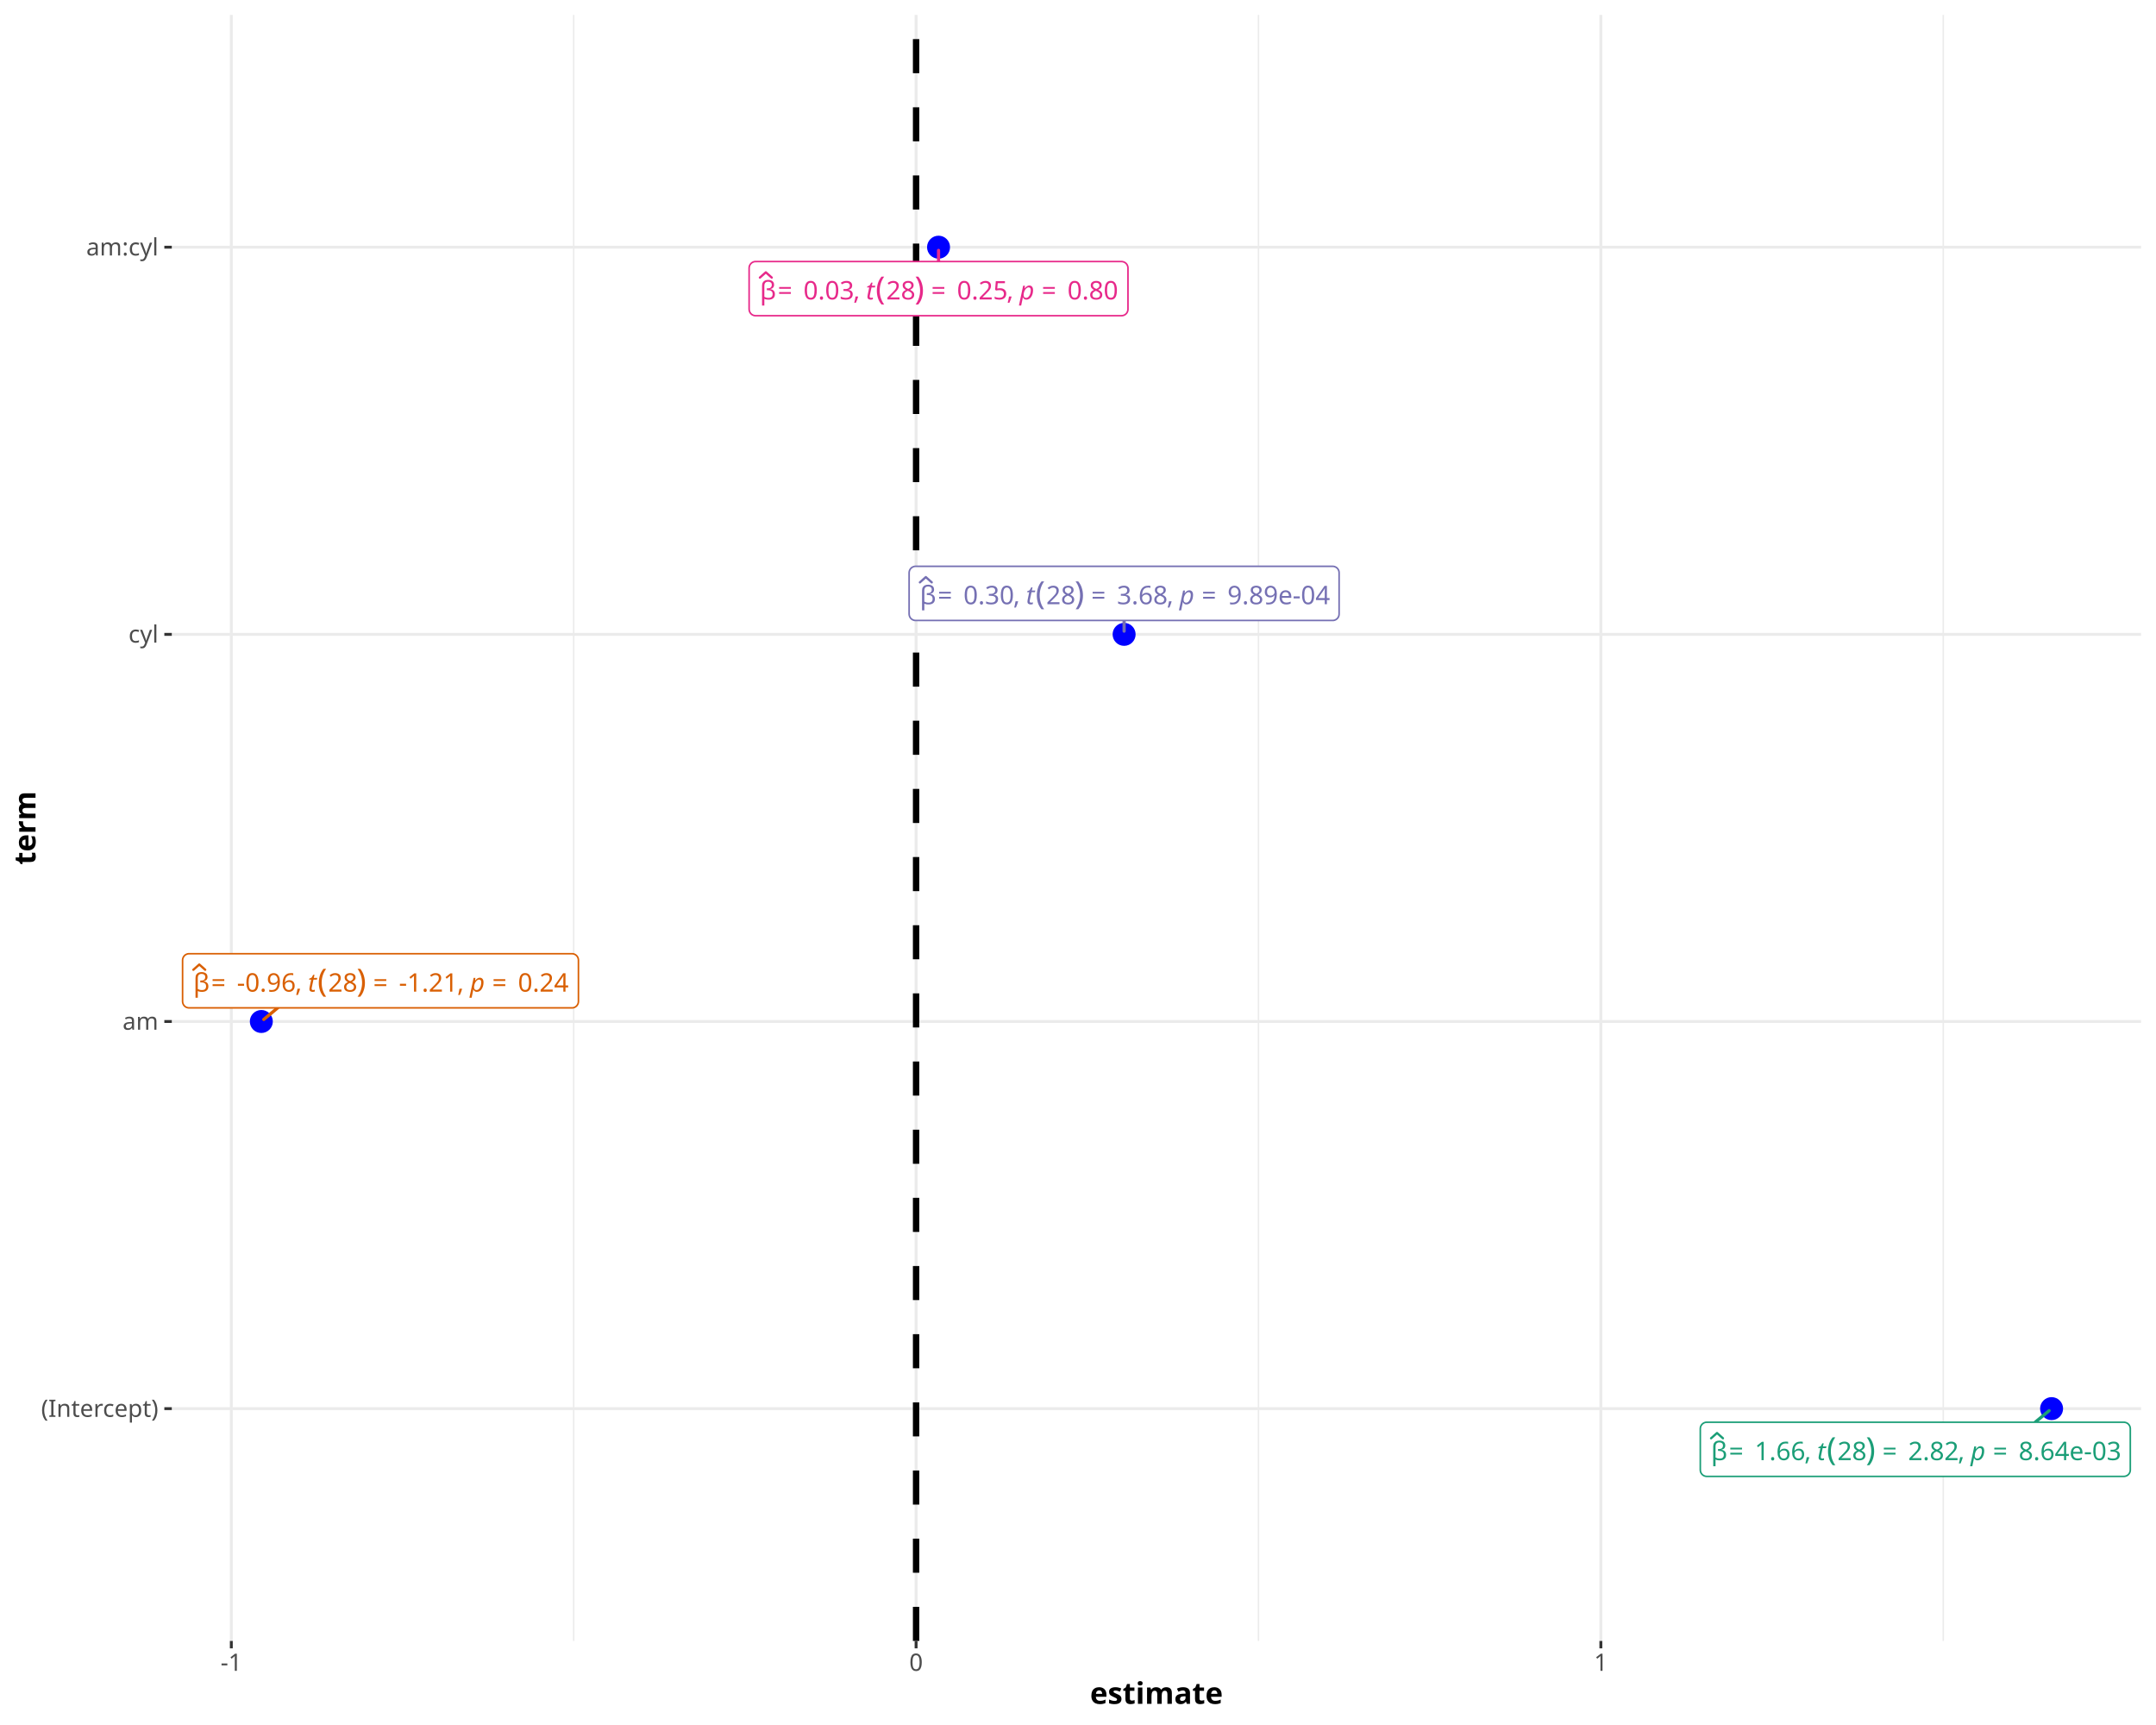
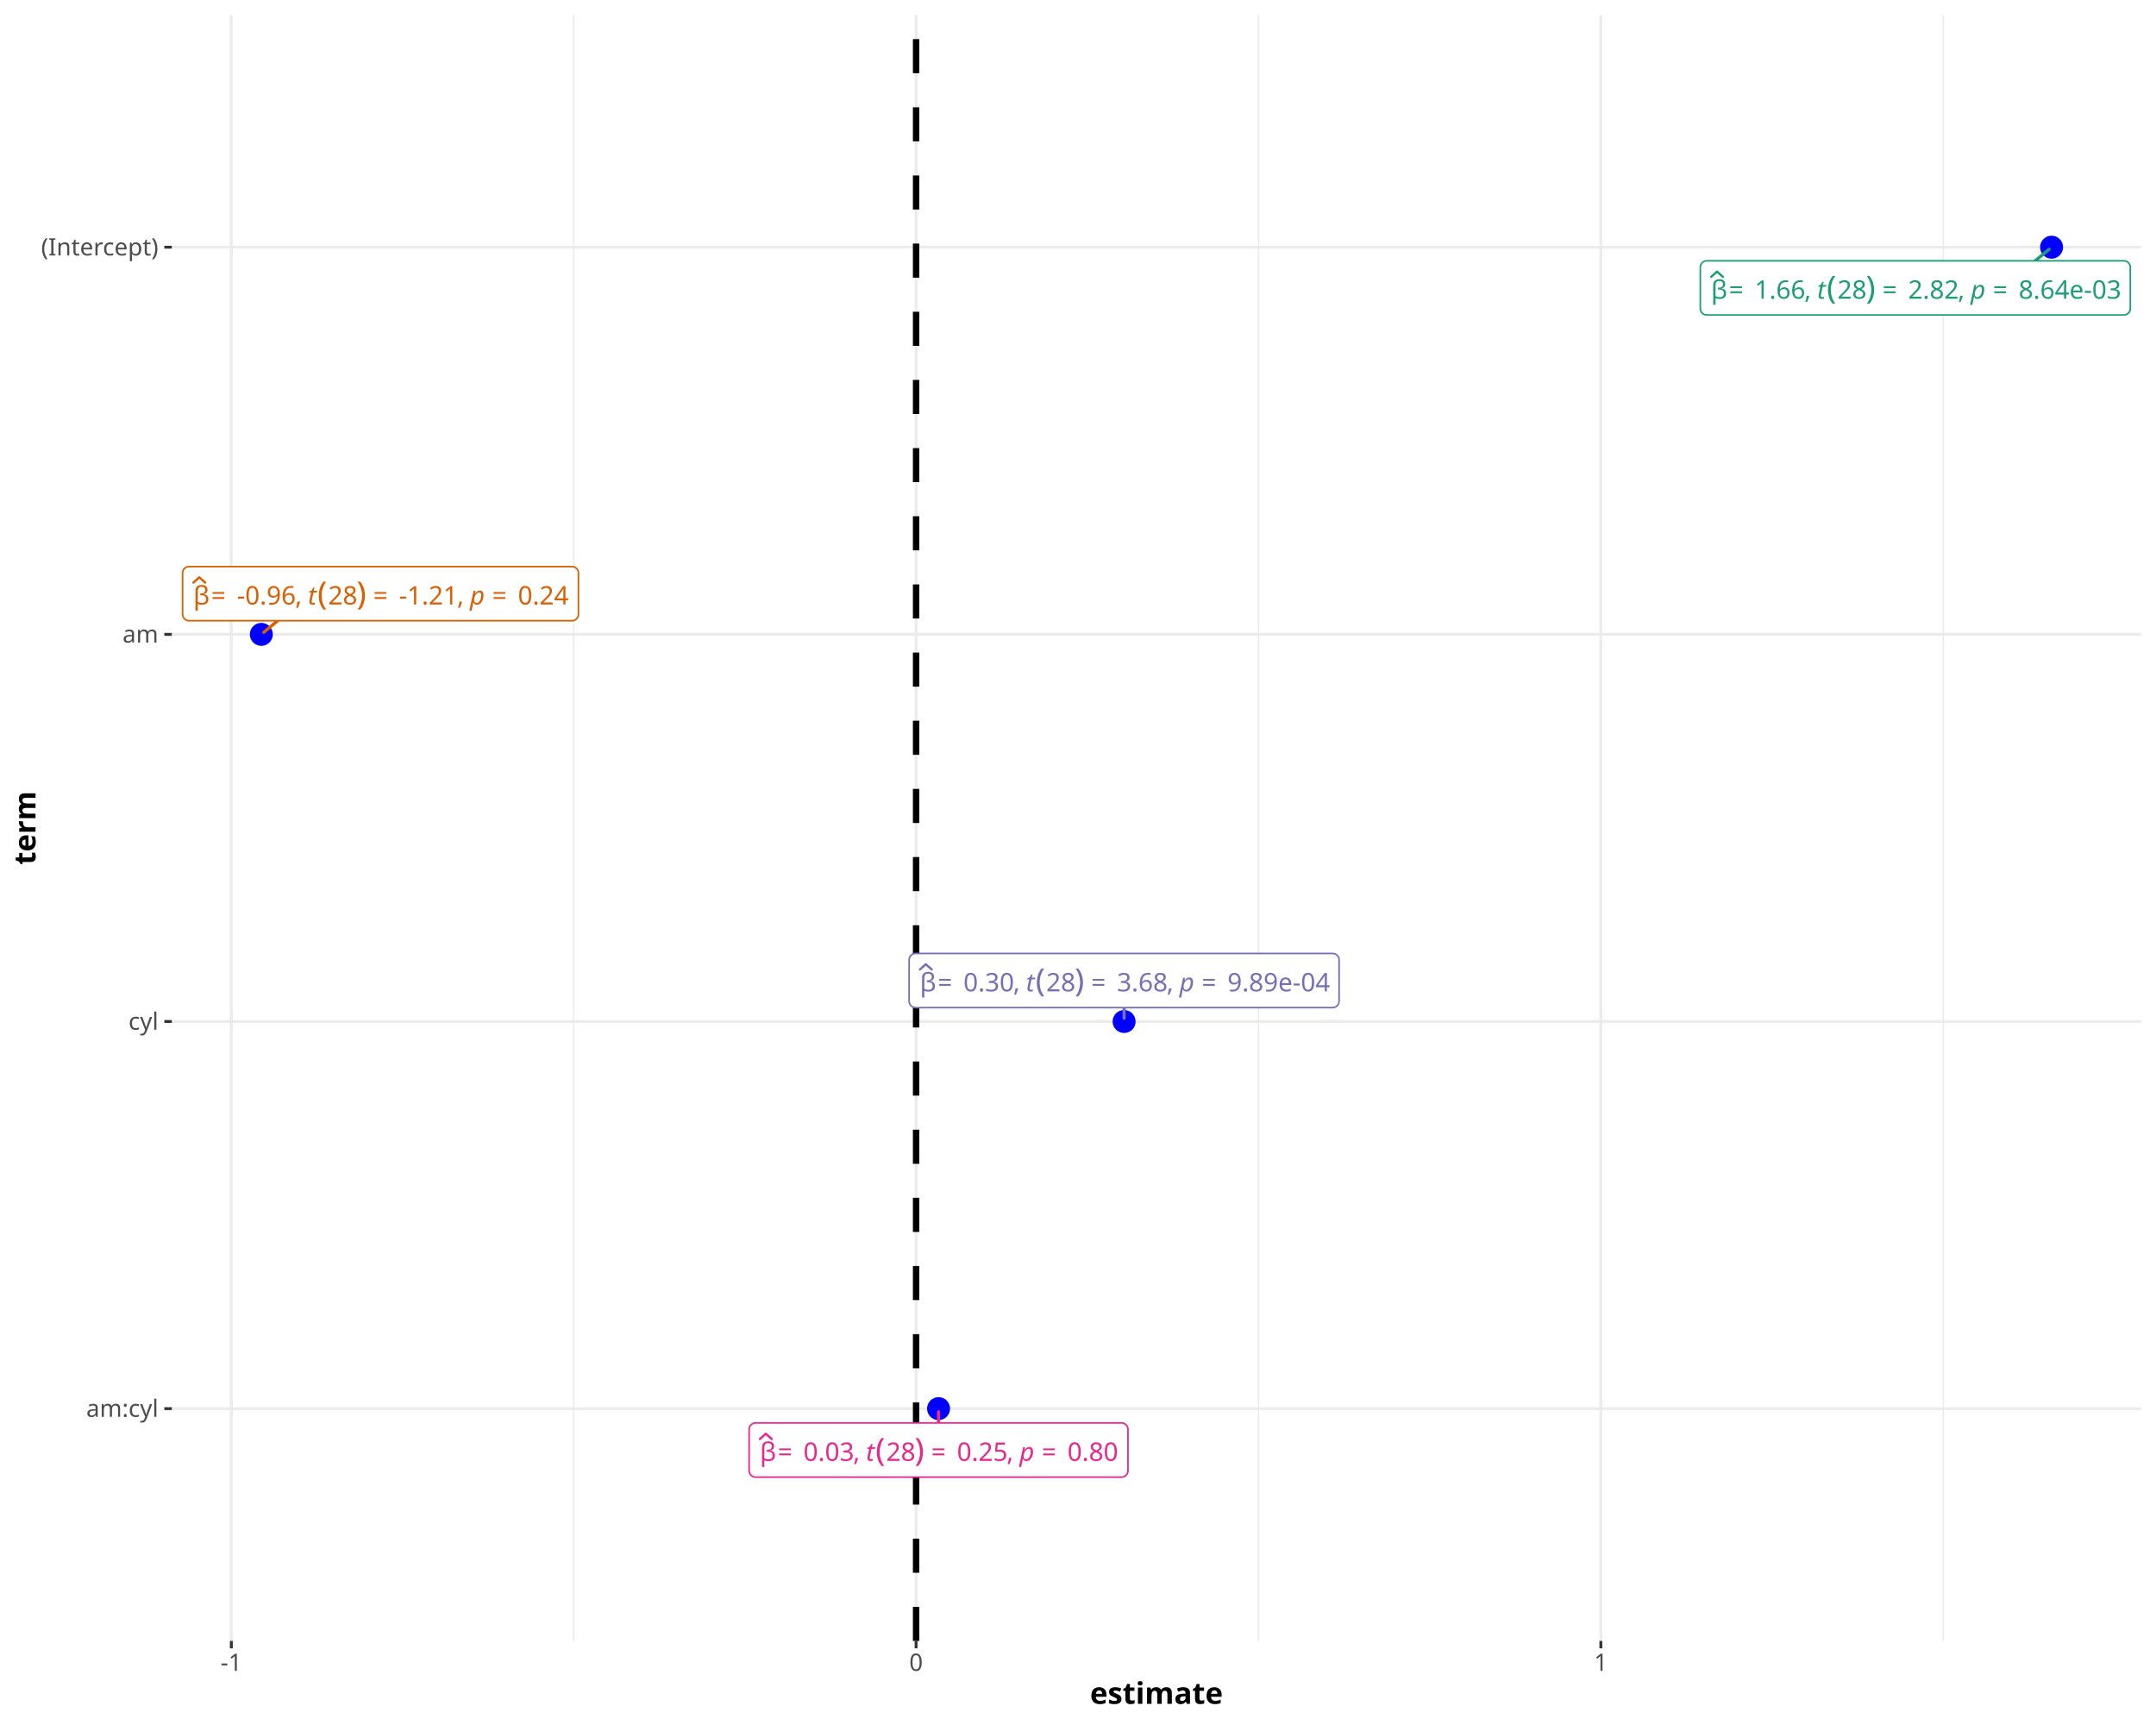
<svg xmlns="http://www.w3.org/2000/svg" class="svglite" data-engine-version="2.0" width="720.00pt" height="576.00pt" viewBox="0 0 720.00 576.00">
  <defs>
    <style type="text/css">
    .svglite line, .svglite polyline, .svglite polygon, .svglite path, .svglite rect, .svglite circle {
      fill: none;
      stroke: #000000;
      stroke-linecap: round;
      stroke-linejoin: round;
      stroke-miterlimit: 10.00;
    }
  </style>
  </defs>
  <rect width="100%" height="100%" style="stroke: none; fill: #FFFFFF;" />
  <defs>
    <clipPath id="cpMC4wMHw3MjAuMDB8MC4wMHw1NzYuMDA=">
      <rect x="0.00" y="0.00" width="720.00" height="576.00" />
    </clipPath>
  </defs>
  <g clip-path="url(#cpMC4wMHw3MjAuMDB8MC4wMHw1NzYuMDA=)">
    <rect x="0" y="0.00" width="720.00" height="576.00" style="stroke-width: 0.97; stroke: #FFFFFF; fill: #FFFFFF;" />
  </g>
  <defs>
    <clipPath id="cpNTcuMzd8NzE1LjAyfDQuOTh8NTQ3Ljky">
      <rect x="57.37" y="4.98" width="657.64" height="542.94" />
    </clipPath>
  </defs>
  <g clip-path="url(#cpNTcuMzd8NzE1LjAyfDQuOTh8NTQ3Ljky)">
    <rect x="57.37" y="4.98" width="657.64" height="542.94" style="stroke-width: 0.97; stroke: none; fill: #FFFFFF;" />
    <polyline points="191.59,547.92 191.59,4.98 " style="stroke-width: 0.48; stroke: #EBEBEB; stroke-linecap: butt;" />
    <polyline points="420.27,547.92 420.27,4.98 " style="stroke-width: 0.48; stroke: #EBEBEB; stroke-linecap: butt;" />
    <polyline points="648.95,547.92 648.95,4.98 " style="stroke-width: 0.48; stroke: #EBEBEB; stroke-linecap: butt;" />
    <polyline points="57.37,470.36 715.02,470.36 " style="stroke-width: 0.97; stroke: #EBEBEB; stroke-linecap: butt;" />
    <polyline points="57.37,341.09 715.02,341.09 " style="stroke-width: 0.97; stroke: #EBEBEB; stroke-linecap: butt;" />
    <polyline points="57.37,211.82 715.02,211.82 " style="stroke-width: 0.97; stroke: #EBEBEB; stroke-linecap: butt;" />
    <polyline points="57.37,82.54 715.02,82.54 " style="stroke-width: 0.97; stroke: #EBEBEB; stroke-linecap: butt;" />
    <polyline points="77.25,547.92 77.25,4.98 " style="stroke-width: 0.97; stroke: #EBEBEB; stroke-linecap: butt;" />
    <polyline points="305.93,547.92 305.93,4.98 " style="stroke-width: 0.97; stroke: #EBEBEB; stroke-linecap: butt;" />
    <polyline points="534.61,547.92 534.61,4.98 " style="stroke-width: 0.97; stroke: #EBEBEB; stroke-linecap: butt;" />
-     <circle cx="685.13" cy="470.36" r="3.52" style="stroke-width: 0.64; stroke: #0000FF; fill: #0000FF;" />
-     <circle cx="87.27" cy="341.09" r="3.52" style="stroke-width: 0.64; stroke: #0000FF; fill: #0000FF;" />
-     <circle cx="375.40" cy="211.82" r="3.52" style="stroke-width: 0.64; stroke: #0000FF; fill: #0000FF;" />
-     <circle cx="313.43" cy="82.54" r="3.52" style="stroke-width: 0.64; stroke: #0000FF; fill: #0000FF;" />
+     <circle cx="685.13" cy="82.54" r="3.52" style="stroke-width: 0.64; stroke: #0000FF; fill: #0000FF;" />
+     <circle cx="87.27" cy="211.82" r="3.52" style="stroke-width: 0.64; stroke: #0000FF; fill: #0000FF;" />
+     <circle cx="375.40" cy="341.09" r="3.52" style="stroke-width: 0.64; stroke: #0000FF; fill: #0000FF;" />
+     <circle cx="313.43" cy="470.36" r="3.52" style="stroke-width: 0.64; stroke: #0000FF; fill: #0000FF;" />
    <line x1="305.93" y1="547.92" x2="305.93" y2="4.98" style="stroke-width: 2.13; stroke-dasharray: 11.38,11.38; stroke-linecap: butt;" />
-     <line x1="679.66" y1="474.90" x2="684.31" y2="471.04" style="stroke-width: 1.07; stroke: #1B9E77;" />
-     <line x1="92.72" y1="336.54" x2="88.09" y2="340.40" style="stroke-width: 1.07; stroke: #D95F02;" />
-     <line x1="375.40" y1="207.18" x2="375.40" y2="210.75" style="stroke-width: 1.07; stroke: #7570B3;" />
-     <line x1="313.43" y1="87.33" x2="313.43" y2="83.61" style="stroke-width: 1.07; stroke: #E7298A;" />
-     <polygon points="569.98,492.99 709.26,492.99 709.17,492.99 709.52,492.97 709.86,492.90 710.18,492.78 710.49,492.61 710.75,492.39 710.99,492.13 711.17,491.83 711.31,491.51 711.39,491.17 711.42,490.83 711.42,490.83 711.42,477.06 711.42,477.06 711.39,476.71 711.31,476.38 711.17,476.06 710.99,475.76 710.75,475.50 710.49,475.28 710.18,475.11 709.86,474.99 709.52,474.92 709.26,474.90 569.98,474.90 570.24,474.92 569.89,474.90 569.55,474.94 569.22,475.04 568.90,475.19 568.62,475.39 568.36,475.63 568.16,475.91 567.99,476.21 567.88,476.54 567.83,476.89 567.82,477.06 567.82,490.83 567.83,490.65 567.83,491.00 567.88,491.35 567.99,491.68 568.16,491.98 568.36,492.26 568.62,492.50 568.90,492.70 569.22,492.85 569.55,492.94 569.89,492.99 " style="stroke-width: 0.53; stroke: #1B9E77; fill: #FFFFFF;" />
-     <text x="571.42" y="487.56" style="font-size: 8.54px; fill: #1B9E77; font-family: sans;" textLength="3.96px" lengthAdjust="spacingAndGlyphs">β</text>
-     <polyline points="571.42,480.26 573.40,478.50 575.38,480.26 " style="stroke-width: 0.75; stroke: #1B9E77;" />
-     <text x="577.36" y="487.56" style="font-size: 8.54px; fill: #1B9E77; font-family: sans;" textLength="6.63px" lengthAdjust="spacingAndGlyphs">=</text>
-     <text x="585.96" y="487.56" style="font-size: 8.54px; fill: #1B9E77; font-family: sans;" textLength="16.61px" lengthAdjust="spacingAndGlyphs">1.66</text>
-     <text x="602.57" y="487.56" style="font-size: 8.54px; fill: #1B9E77; font-family: sans;" textLength="2.14px" lengthAdjust="spacingAndGlyphs">,</text>
-     <text x="604.71" y="487.56" style="font-size: 8.54px; fill: #1B9E77; font-family: sans;" textLength="2.14px" lengthAdjust="spacingAndGlyphs"> </text>
-     <text x="606.84" y="487.56" style="font-size: 8.54px; font-style: italic; fill: #1B9E77; font-family: sans;" textLength="2.37px" lengthAdjust="spacingAndGlyphs">t</text>
-     <text x="610.04" y="487.56" style="font-size: 10.67px; fill: #1B9E77; font-family: sans;" textLength="3.55px" lengthAdjust="spacingAndGlyphs">(</text>
-     <text x="613.60" y="487.56" style="font-size: 8.54px; fill: #1B9E77; font-family: sans;" textLength="9.50px" lengthAdjust="spacingAndGlyphs">28</text>
-     <text x="623.09" y="487.56" style="font-size: 10.67px; fill: #1B9E77; font-family: sans;" textLength="3.55px" lengthAdjust="spacingAndGlyphs">)</text>
-     <text x="628.62" y="487.56" style="font-size: 8.54px; fill: #1B9E77; font-family: sans;" textLength="6.63px" lengthAdjust="spacingAndGlyphs">=</text>
-     <text x="637.22" y="487.56" style="font-size: 8.54px; fill: #1B9E77; font-family: sans;" textLength="16.61px" lengthAdjust="spacingAndGlyphs">2.82</text>
-     <text x="653.83" y="487.56" style="font-size: 8.54px; fill: #1B9E77; font-family: sans;" textLength="2.14px" lengthAdjust="spacingAndGlyphs">,</text>
-     <text x="655.97" y="487.56" style="font-size: 8.54px; fill: #1B9E77; font-family: sans;" textLength="2.14px" lengthAdjust="spacingAndGlyphs"> </text>
-     <text x="658.10" y="487.56" style="font-size: 8.54px; font-style: italic; fill: #1B9E77; font-family: sans;" textLength="4.75px" lengthAdjust="spacingAndGlyphs">p</text>
-     <text x="665.52" y="487.56" style="font-size: 8.54px; fill: #1B9E77; font-family: sans;" textLength="6.63px" lengthAdjust="spacingAndGlyphs">=</text>
-     <text x="674.12" y="487.56" style="font-size: 8.54px; fill: #1B9E77; font-family: sans;" textLength="33.70px" lengthAdjust="spacingAndGlyphs">8.64e-03</text>
-     <polygon points="63.13,336.54 191.01,336.54 190.92,336.54 191.27,336.53 191.61,336.46 191.94,336.34 192.24,336.16 192.51,335.94 192.74,335.68 192.92,335.39 193.06,335.07 193.14,334.73 193.17,334.38 193.17,334.38 193.17,320.62 193.17,320.62 193.14,320.27 193.06,319.93 192.92,319.61 192.74,319.32 192.51,319.06 192.24,318.84 191.94,318.67 191.61,318.54 191.27,318.47 191.01,318.46 63.13,318.46 63.39,318.47 63.05,318.46 62.70,318.50 62.37,318.60 62.05,318.75 61.77,318.94 61.52,319.19 61.31,319.46 61.15,319.77 61.04,320.10 60.98,320.44 60.97,320.62 60.97,334.38 60.98,334.21 60.98,334.56 61.04,334.90 61.15,335.23 61.31,335.54 61.52,335.82 61.77,336.06 62.05,336.26 62.37,336.40 62.70,336.50 63.05,336.54 " style="stroke-width: 0.53; stroke: #D95F02; fill: #FFFFFF;" />
-     <text x="64.57" y="331.12" style="font-size: 8.54px; fill: #D95F02; font-family: sans;" textLength="3.96px" lengthAdjust="spacingAndGlyphs">β</text>
-     <polyline points="64.57,323.82 66.55,322.06 68.53,323.82 " style="stroke-width: 0.75; stroke: #D95F02;" />
-     <text x="70.51" y="331.12" style="font-size: 8.54px; fill: #D95F02; font-family: sans;" textLength="6.63px" lengthAdjust="spacingAndGlyphs">=</text>
-     <text x="79.11" y="331.12" style="font-size: 8.54px; fill: #D95F02; font-family: sans;" textLength="19.46px" lengthAdjust="spacingAndGlyphs">-0.96</text>
-     <text x="98.57" y="331.12" style="font-size: 8.54px; fill: #D95F02; font-family: sans;" textLength="2.14px" lengthAdjust="spacingAndGlyphs">,</text>
-     <text x="100.70" y="331.12" style="font-size: 8.54px; fill: #D95F02; font-family: sans;" textLength="2.14px" lengthAdjust="spacingAndGlyphs"> </text>
-     <text x="102.84" y="331.12" style="font-size: 8.54px; font-style: italic; fill: #D95F02; font-family: sans;" textLength="2.37px" lengthAdjust="spacingAndGlyphs">t</text>
-     <text x="106.04" y="331.12" style="font-size: 10.67px; fill: #D95F02; font-family: sans;" textLength="3.55px" lengthAdjust="spacingAndGlyphs">(</text>
-     <text x="109.59" y="331.12" style="font-size: 8.54px; fill: #D95F02; font-family: sans;" textLength="9.50px" lengthAdjust="spacingAndGlyphs">28</text>
-     <text x="119.09" y="331.12" style="font-size: 10.67px; fill: #D95F02; font-family: sans;" textLength="3.55px" lengthAdjust="spacingAndGlyphs">)</text>
-     <text x="124.61" y="331.12" style="font-size: 8.54px; fill: #D95F02; font-family: sans;" textLength="6.63px" lengthAdjust="spacingAndGlyphs">=</text>
-     <text x="133.21" y="331.12" style="font-size: 8.54px; fill: #D95F02; font-family: sans;" textLength="19.46px" lengthAdjust="spacingAndGlyphs">-1.21</text>
-     <text x="152.67" y="331.12" style="font-size: 8.54px; fill: #D95F02; font-family: sans;" textLength="2.14px" lengthAdjust="spacingAndGlyphs">,</text>
-     <text x="154.81" y="331.12" style="font-size: 8.54px; fill: #D95F02; font-family: sans;" textLength="2.14px" lengthAdjust="spacingAndGlyphs"> </text>
-     <text x="156.94" y="331.12" style="font-size: 8.54px; font-style: italic; fill: #D95F02; font-family: sans;" textLength="4.75px" lengthAdjust="spacingAndGlyphs">p</text>
-     <text x="164.35" y="331.12" style="font-size: 8.54px; fill: #D95F02; font-family: sans;" textLength="6.63px" lengthAdjust="spacingAndGlyphs">=</text>
-     <text x="172.96" y="331.12" style="font-size: 8.54px; fill: #D95F02; font-family: sans;" textLength="16.61px" lengthAdjust="spacingAndGlyphs">0.24</text>
-     <polygon points="305.76,207.18 445.04,207.18 444.95,207.18 445.30,207.17 445.64,207.10 445.97,206.98 446.27,206.80 446.54,206.58 446.77,206.32 446.95,206.03 447.09,205.71 447.17,205.37 447.20,205.02 447.20,205.02 447.20,191.26 447.20,191.26 447.17,190.91 447.09,190.57 446.95,190.25 446.77,189.96 446.54,189.70 446.27,189.48 445.97,189.31 445.64,189.18 445.30,189.11 445.04,189.10 305.76,189.10 306.02,189.11 305.68,189.10 305.33,189.14 305.00,189.24 304.68,189.39 304.40,189.58 304.15,189.83 303.94,190.10 303.78,190.41 303.67,190.74 303.61,191.08 303.60,191.26 303.60,205.02 303.61,204.85 303.61,205.20 303.67,205.54 303.78,205.87 303.94,206.18 304.15,206.46 304.40,206.70 304.68,206.90 305.00,207.04 305.33,207.14 305.68,207.18 " style="stroke-width: 0.53; stroke: #7570B3; fill: #FFFFFF;" />
-     <text x="307.20" y="201.76" style="font-size: 8.54px; fill: #7570B3; font-family: sans;" textLength="3.96px" lengthAdjust="spacingAndGlyphs">β</text>
-     <polyline points="307.20,194.46 309.18,192.70 311.16,194.46 " style="stroke-width: 0.75; stroke: #7570B3;" />
-     <text x="313.14" y="201.76" style="font-size: 8.54px; fill: #7570B3; font-family: sans;" textLength="6.63px" lengthAdjust="spacingAndGlyphs">=</text>
-     <text x="321.74" y="201.76" style="font-size: 8.54px; fill: #7570B3; font-family: sans;" textLength="16.61px" lengthAdjust="spacingAndGlyphs">0.30</text>
-     <text x="338.36" y="201.76" style="font-size: 8.54px; fill: #7570B3; font-family: sans;" textLength="2.14px" lengthAdjust="spacingAndGlyphs">,</text>
-     <text x="340.49" y="201.76" style="font-size: 8.54px; fill: #7570B3; font-family: sans;" textLength="2.14px" lengthAdjust="spacingAndGlyphs"> </text>
-     <text x="342.63" y="201.76" style="font-size: 8.54px; font-style: italic; fill: #7570B3; font-family: sans;" textLength="2.37px" lengthAdjust="spacingAndGlyphs">t</text>
-     <text x="345.83" y="201.76" style="font-size: 10.67px; fill: #7570B3; font-family: sans;" textLength="3.55px" lengthAdjust="spacingAndGlyphs">(</text>
-     <text x="349.38" y="201.76" style="font-size: 8.54px; fill: #7570B3; font-family: sans;" textLength="9.50px" lengthAdjust="spacingAndGlyphs">28</text>
-     <text x="358.88" y="201.76" style="font-size: 10.67px; fill: #7570B3; font-family: sans;" textLength="3.55px" lengthAdjust="spacingAndGlyphs">)</text>
-     <text x="364.40" y="201.76" style="font-size: 8.54px; fill: #7570B3; font-family: sans;" textLength="6.63px" lengthAdjust="spacingAndGlyphs">=</text>
-     <text x="373.00" y="201.76" style="font-size: 8.54px; fill: #7570B3; font-family: sans;" textLength="16.61px" lengthAdjust="spacingAndGlyphs">3.68</text>
-     <text x="389.62" y="201.76" style="font-size: 8.54px; fill: #7570B3; font-family: sans;" textLength="2.14px" lengthAdjust="spacingAndGlyphs">,</text>
-     <text x="391.75" y="201.76" style="font-size: 8.54px; fill: #7570B3; font-family: sans;" textLength="2.14px" lengthAdjust="spacingAndGlyphs"> </text>
-     <text x="393.89" y="201.76" style="font-size: 8.54px; font-style: italic; fill: #7570B3; font-family: sans;" textLength="4.75px" lengthAdjust="spacingAndGlyphs">p</text>
-     <text x="401.30" y="201.76" style="font-size: 8.54px; fill: #7570B3; font-family: sans;" textLength="6.63px" lengthAdjust="spacingAndGlyphs">=</text>
-     <text x="409.90" y="201.76" style="font-size: 8.54px; fill: #7570B3; font-family: sans;" textLength="33.70px" lengthAdjust="spacingAndGlyphs">9.89e-04</text>
-     <polygon points="252.33,105.42 374.53,105.42 374.44,105.42 374.79,105.40 375.13,105.33 375.45,105.21 375.75,105.04 376.02,104.82 376.25,104.56 376.44,104.26 376.57,103.94 376.66,103.60 376.69,103.26 376.69,103.26 376.69,89.49 376.69,89.49 376.66,89.14 376.57,88.81 376.44,88.49 376.25,88.19 376.02,87.93 375.75,87.71 375.45,87.54 375.13,87.42 374.79,87.35 374.53,87.33 252.33,87.33 252.59,87.35 252.25,87.33 251.90,87.37 251.57,87.47 251.25,87.62 250.97,87.82 250.72,88.06 250.51,88.34 250.35,88.64 250.24,88.97 250.18,89.32 250.17,89.49 250.17,103.26 250.18,103.08 250.18,103.43 250.24,103.77 250.35,104.10 250.51,104.41 250.72,104.69 250.97,104.93 251.25,105.13 251.57,105.28 251.90,105.37 252.25,105.42 " style="stroke-width: 0.53; stroke: #E7298A; fill: #FFFFFF;" />
-     <text x="253.77" y="99.99" style="font-size: 8.54px; fill: #E7298A; font-family: sans;" textLength="3.96px" lengthAdjust="spacingAndGlyphs">β</text>
-     <polyline points="253.77,92.69 255.75,90.93 257.73,92.69 " style="stroke-width: 0.75; stroke: #E7298A;" />
-     <text x="259.71" y="99.99" style="font-size: 8.54px; fill: #E7298A; font-family: sans;" textLength="6.63px" lengthAdjust="spacingAndGlyphs">=</text>
-     <text x="268.31" y="99.99" style="font-size: 8.54px; fill: #E7298A; font-family: sans;" textLength="16.61px" lengthAdjust="spacingAndGlyphs">0.03</text>
-     <text x="284.93" y="99.99" style="font-size: 8.54px; fill: #E7298A; font-family: sans;" textLength="2.14px" lengthAdjust="spacingAndGlyphs">,</text>
-     <text x="287.06" y="99.99" style="font-size: 8.54px; fill: #E7298A; font-family: sans;" textLength="2.14px" lengthAdjust="spacingAndGlyphs"> </text>
-     <text x="289.20" y="99.99" style="font-size: 8.54px; font-style: italic; fill: #E7298A; font-family: sans;" textLength="2.37px" lengthAdjust="spacingAndGlyphs">t</text>
-     <text x="292.40" y="99.99" style="font-size: 10.67px; fill: #E7298A; font-family: sans;" textLength="3.55px" lengthAdjust="spacingAndGlyphs">(</text>
-     <text x="295.95" y="99.99" style="font-size: 8.54px; fill: #E7298A; font-family: sans;" textLength="9.50px" lengthAdjust="spacingAndGlyphs">28</text>
-     <text x="305.44" y="99.99" style="font-size: 10.67px; fill: #E7298A; font-family: sans;" textLength="3.55px" lengthAdjust="spacingAndGlyphs">)</text>
-     <text x="310.97" y="99.99" style="font-size: 8.54px; fill: #E7298A; font-family: sans;" textLength="6.63px" lengthAdjust="spacingAndGlyphs">=</text>
-     <text x="319.57" y="99.99" style="font-size: 8.54px; fill: #E7298A; font-family: sans;" textLength="16.61px" lengthAdjust="spacingAndGlyphs">0.25</text>
-     <text x="336.18" y="99.99" style="font-size: 8.54px; fill: #E7298A; font-family: sans;" textLength="2.14px" lengthAdjust="spacingAndGlyphs">,</text>
-     <text x="338.32" y="99.99" style="font-size: 8.54px; fill: #E7298A; font-family: sans;" textLength="2.14px" lengthAdjust="spacingAndGlyphs"> </text>
-     <text x="340.46" y="99.99" style="font-size: 8.54px; font-style: italic; fill: #E7298A; font-family: sans;" textLength="4.75px" lengthAdjust="spacingAndGlyphs">p</text>
-     <text x="347.87" y="99.99" style="font-size: 8.54px; fill: #E7298A; font-family: sans;" textLength="6.63px" lengthAdjust="spacingAndGlyphs">=</text>
-     <text x="356.47" y="99.99" style="font-size: 8.54px; fill: #E7298A; font-family: sans;" textLength="16.61px" lengthAdjust="spacingAndGlyphs">0.80</text>
+     <line x1="679.66" y1="87.09" x2="684.31" y2="83.23" style="stroke-width: 1.07; stroke: #1B9E77;" />
+     <line x1="92.72" y1="207.27" x2="88.09" y2="211.13" style="stroke-width: 1.07; stroke: #D95F02;" />
+     <line x1="375.40" y1="336.46" x2="375.40" y2="340.02" style="stroke-width: 1.07; stroke: #7570B3;" />
+     <line x1="313.43" y1="475.14" x2="313.43" y2="471.42" style="stroke-width: 1.07; stroke: #E7298A;" />
+     <polygon points="569.98,105.17 709.26,105.17 709.17,105.17 709.52,105.16 709.86,105.09 710.18,104.97 710.49,104.79 710.75,104.57 710.99,104.31 711.17,104.02 711.31,103.70 711.39,103.36 711.42,103.01 711.42,103.01 711.42,89.25 711.42,89.25 711.39,88.90 711.31,88.56 711.17,88.24 710.99,87.95 710.75,87.69 710.49,87.47 710.18,87.30 709.86,87.17 709.52,87.10 709.26,87.09 569.98,87.09 570.24,87.10 569.89,87.09 569.55,87.13 569.22,87.23 568.90,87.38 568.62,87.57 568.36,87.82 568.16,88.09 567.99,88.40 567.88,88.73 567.83,89.07 567.82,89.25 567.82,103.01 567.83,102.84 567.83,103.19 567.88,103.53 567.99,103.86 568.16,104.17 568.36,104.45 568.62,104.69 568.90,104.89 569.22,105.03 569.55,105.13 569.89,105.17 " style="stroke-width: 0.53; stroke: #1B9E77; fill: #FFFFFF;" />
+     <text x="571.42" y="99.75" style="font-size: 8.54px; fill: #1B9E77; font-family: sans;" textLength="3.96px" lengthAdjust="spacingAndGlyphs">β</text>
+     <polyline points="571.42,92.45 573.40,90.69 575.38,92.45 " style="stroke-width: 0.75; stroke: #1B9E77;" />
+     <text x="577.36" y="99.75" style="font-size: 8.54px; fill: #1B9E77; font-family: sans;" textLength="6.63px" lengthAdjust="spacingAndGlyphs">=</text>
+     <text x="585.96" y="99.75" style="font-size: 8.54px; fill: #1B9E77; font-family: sans;" textLength="16.61px" lengthAdjust="spacingAndGlyphs">1.66</text>
+     <text x="602.57" y="99.75" style="font-size: 8.54px; fill: #1B9E77; font-family: sans;" textLength="2.14px" lengthAdjust="spacingAndGlyphs">,</text>
+     <text x="604.71" y="99.75" style="font-size: 8.54px; fill: #1B9E77; font-family: sans;" textLength="2.14px" lengthAdjust="spacingAndGlyphs"> </text>
+     <text x="606.84" y="99.75" style="font-size: 8.54px; font-style: italic; fill: #1B9E77; font-family: sans;" textLength="2.37px" lengthAdjust="spacingAndGlyphs">t</text>
+     <text x="610.04" y="99.75" style="font-size: 10.67px; fill: #1B9E77; font-family: sans;" textLength="3.55px" lengthAdjust="spacingAndGlyphs">(</text>
+     <text x="613.60" y="99.75" style="font-size: 8.54px; fill: #1B9E77; font-family: sans;" textLength="9.50px" lengthAdjust="spacingAndGlyphs">28</text>
+     <text x="623.09" y="99.75" style="font-size: 10.67px; fill: #1B9E77; font-family: sans;" textLength="3.55px" lengthAdjust="spacingAndGlyphs">)</text>
+     <text x="628.62" y="99.75" style="font-size: 8.54px; fill: #1B9E77; font-family: sans;" textLength="6.63px" lengthAdjust="spacingAndGlyphs">=</text>
+     <text x="637.22" y="99.75" style="font-size: 8.54px; fill: #1B9E77; font-family: sans;" textLength="16.61px" lengthAdjust="spacingAndGlyphs">2.82</text>
+     <text x="653.83" y="99.75" style="font-size: 8.54px; fill: #1B9E77; font-family: sans;" textLength="2.14px" lengthAdjust="spacingAndGlyphs">,</text>
+     <text x="655.97" y="99.75" style="font-size: 8.54px; fill: #1B9E77; font-family: sans;" textLength="2.14px" lengthAdjust="spacingAndGlyphs"> </text>
+     <text x="658.10" y="99.75" style="font-size: 8.54px; font-style: italic; fill: #1B9E77; font-family: sans;" textLength="4.75px" lengthAdjust="spacingAndGlyphs">p</text>
+     <text x="665.52" y="99.75" style="font-size: 8.54px; fill: #1B9E77; font-family: sans;" textLength="6.63px" lengthAdjust="spacingAndGlyphs">=</text>
+     <text x="674.12" y="99.75" style="font-size: 8.54px; fill: #1B9E77; font-family: sans;" textLength="33.70px" lengthAdjust="spacingAndGlyphs">8.64e-03</text>
+     <polygon points="63.13,207.27 191.01,207.27 190.92,207.27 191.27,207.26 191.61,207.19 191.94,207.06 192.24,206.89 192.51,206.67 192.74,206.41 192.92,206.12 193.06,205.80 193.14,205.46 193.17,205.11 193.17,205.11 193.17,191.35 193.17,191.35 193.14,191.00 193.06,190.66 192.92,190.34 192.74,190.05 192.51,189.79 192.24,189.57 191.94,189.39 191.61,189.27 191.27,189.20 191.01,189.19 63.13,189.19 63.39,189.20 63.05,189.19 62.70,189.23 62.37,189.33 62.05,189.48 61.77,189.67 61.52,189.91 61.31,190.19 61.15,190.50 61.04,190.83 60.98,191.17 60.97,191.35 60.97,205.11 60.98,204.94 60.98,205.29 61.04,205.63 61.15,205.96 61.31,206.27 61.52,206.55 61.77,206.79 62.05,206.98 62.37,207.13 62.70,207.23 63.05,207.27 " style="stroke-width: 0.53; stroke: #D95F02; fill: #FFFFFF;" />
+     <text x="64.57" y="201.85" style="font-size: 8.54px; fill: #D95F02; font-family: sans;" textLength="3.96px" lengthAdjust="spacingAndGlyphs">β</text>
+     <polyline points="64.57,194.55 66.55,192.79 68.53,194.55 " style="stroke-width: 0.75; stroke: #D95F02;" />
+     <text x="70.51" y="201.85" style="font-size: 8.54px; fill: #D95F02; font-family: sans;" textLength="6.63px" lengthAdjust="spacingAndGlyphs">=</text>
+     <text x="79.11" y="201.85" style="font-size: 8.54px; fill: #D95F02; font-family: sans;" textLength="19.46px" lengthAdjust="spacingAndGlyphs">-0.96</text>
+     <text x="98.57" y="201.85" style="font-size: 8.54px; fill: #D95F02; font-family: sans;" textLength="2.14px" lengthAdjust="spacingAndGlyphs">,</text>
+     <text x="100.70" y="201.85" style="font-size: 8.54px; fill: #D95F02; font-family: sans;" textLength="2.14px" lengthAdjust="spacingAndGlyphs"> </text>
+     <text x="102.84" y="201.85" style="font-size: 8.54px; font-style: italic; fill: #D95F02; font-family: sans;" textLength="2.37px" lengthAdjust="spacingAndGlyphs">t</text>
+     <text x="106.04" y="201.85" style="font-size: 10.67px; fill: #D95F02; font-family: sans;" textLength="3.55px" lengthAdjust="spacingAndGlyphs">(</text>
+     <text x="109.59" y="201.85" style="font-size: 8.54px; fill: #D95F02; font-family: sans;" textLength="9.50px" lengthAdjust="spacingAndGlyphs">28</text>
+     <text x="119.09" y="201.85" style="font-size: 10.67px; fill: #D95F02; font-family: sans;" textLength="3.55px" lengthAdjust="spacingAndGlyphs">)</text>
+     <text x="124.61" y="201.85" style="font-size: 8.54px; fill: #D95F02; font-family: sans;" textLength="6.63px" lengthAdjust="spacingAndGlyphs">=</text>
+     <text x="133.21" y="201.85" style="font-size: 8.54px; fill: #D95F02; font-family: sans;" textLength="19.46px" lengthAdjust="spacingAndGlyphs">-1.21</text>
+     <text x="152.67" y="201.85" style="font-size: 8.54px; fill: #D95F02; font-family: sans;" textLength="2.14px" lengthAdjust="spacingAndGlyphs">,</text>
+     <text x="154.81" y="201.85" style="font-size: 8.54px; fill: #D95F02; font-family: sans;" textLength="2.14px" lengthAdjust="spacingAndGlyphs"> </text>
+     <text x="156.94" y="201.85" style="font-size: 8.54px; font-style: italic; fill: #D95F02; font-family: sans;" textLength="4.75px" lengthAdjust="spacingAndGlyphs">p</text>
+     <text x="164.35" y="201.85" style="font-size: 8.54px; fill: #D95F02; font-family: sans;" textLength="6.63px" lengthAdjust="spacingAndGlyphs">=</text>
+     <text x="172.96" y="201.85" style="font-size: 8.54px; fill: #D95F02; font-family: sans;" textLength="16.61px" lengthAdjust="spacingAndGlyphs">0.24</text>
+     <polygon points="305.76,336.46 445.04,336.46 444.95,336.45 445.30,336.44 445.64,336.37 445.97,336.25 446.27,336.07 446.54,335.85 446.77,335.59 446.95,335.30 447.09,334.98 447.17,334.64 447.20,334.30 447.20,334.30 447.20,320.53 447.20,320.53 447.17,320.18 447.09,319.84 446.95,319.52 446.77,319.23 446.54,318.97 446.27,318.75 445.97,318.58 445.64,318.45 445.30,318.38 445.04,318.37 305.76,318.37 306.02,318.38 305.68,318.37 305.33,318.41 305.00,318.51 304.68,318.66 304.40,318.86 304.15,319.10 303.94,319.37 303.78,319.68 303.67,320.01 303.61,320.35 303.60,320.53 303.60,334.30 303.61,334.12 303.61,334.47 303.67,334.81 303.78,335.14 303.94,335.45 304.15,335.73 304.40,335.97 304.68,336.17 305.00,336.32 305.33,336.41 305.68,336.45 " style="stroke-width: 0.53; stroke: #7570B3; fill: #FFFFFF;" />
+     <text x="307.20" y="331.03" style="font-size: 8.54px; fill: #7570B3; font-family: sans;" textLength="3.96px" lengthAdjust="spacingAndGlyphs">β</text>
+     <polyline points="307.20,323.73 309.18,321.97 311.16,323.73 " style="stroke-width: 0.75; stroke: #7570B3;" />
+     <text x="313.14" y="331.03" style="font-size: 8.54px; fill: #7570B3; font-family: sans;" textLength="6.63px" lengthAdjust="spacingAndGlyphs">=</text>
+     <text x="321.74" y="331.03" style="font-size: 8.54px; fill: #7570B3; font-family: sans;" textLength="16.61px" lengthAdjust="spacingAndGlyphs">0.30</text>
+     <text x="338.36" y="331.03" style="font-size: 8.54px; fill: #7570B3; font-family: sans;" textLength="2.14px" lengthAdjust="spacingAndGlyphs">,</text>
+     <text x="340.49" y="331.03" style="font-size: 8.54px; fill: #7570B3; font-family: sans;" textLength="2.14px" lengthAdjust="spacingAndGlyphs"> </text>
+     <text x="342.63" y="331.03" style="font-size: 8.54px; font-style: italic; fill: #7570B3; font-family: sans;" textLength="2.37px" lengthAdjust="spacingAndGlyphs">t</text>
+     <text x="345.83" y="331.03" style="font-size: 10.67px; fill: #7570B3; font-family: sans;" textLength="3.55px" lengthAdjust="spacingAndGlyphs">(</text>
+     <text x="349.38" y="331.03" style="font-size: 8.54px; fill: #7570B3; font-family: sans;" textLength="9.50px" lengthAdjust="spacingAndGlyphs">28</text>
+     <text x="358.88" y="331.03" style="font-size: 10.67px; fill: #7570B3; font-family: sans;" textLength="3.55px" lengthAdjust="spacingAndGlyphs">)</text>
+     <text x="364.40" y="331.03" style="font-size: 8.54px; fill: #7570B3; font-family: sans;" textLength="6.63px" lengthAdjust="spacingAndGlyphs">=</text>
+     <text x="373.00" y="331.03" style="font-size: 8.54px; fill: #7570B3; font-family: sans;" textLength="16.61px" lengthAdjust="spacingAndGlyphs">3.68</text>
+     <text x="389.62" y="331.03" style="font-size: 8.54px; fill: #7570B3; font-family: sans;" textLength="2.14px" lengthAdjust="spacingAndGlyphs">,</text>
+     <text x="391.75" y="331.03" style="font-size: 8.54px; fill: #7570B3; font-family: sans;" textLength="2.14px" lengthAdjust="spacingAndGlyphs"> </text>
+     <text x="393.89" y="331.03" style="font-size: 8.54px; font-style: italic; fill: #7570B3; font-family: sans;" textLength="4.75px" lengthAdjust="spacingAndGlyphs">p</text>
+     <text x="401.30" y="331.03" style="font-size: 8.54px; fill: #7570B3; font-family: sans;" textLength="6.63px" lengthAdjust="spacingAndGlyphs">=</text>
+     <text x="409.90" y="331.03" style="font-size: 8.54px; fill: #7570B3; font-family: sans;" textLength="33.70px" lengthAdjust="spacingAndGlyphs">9.89e-04</text>
+     <polygon points="252.33,493.23 374.53,493.23 374.44,493.23 374.79,493.22 375.13,493.15 375.45,493.02 375.75,492.85 376.02,492.63 376.25,492.37 376.44,492.08 376.57,491.76 376.66,491.42 376.69,491.07 376.69,491.07 376.69,477.30 376.69,477.30 376.66,476.96 376.57,476.62 376.44,476.30 376.25,476.01 376.02,475.75 375.75,475.53 375.45,475.35 375.13,475.23 374.79,475.16 374.53,475.14 252.33,475.14 252.59,475.16 252.25,475.15 251.90,475.19 251.57,475.29 251.25,475.43 250.97,475.63 250.72,475.87 250.51,476.15 250.35,476.46 250.24,476.79 250.18,477.13 250.17,477.30 250.17,491.07 250.18,490.90 250.18,491.25 250.24,491.59 250.35,491.92 250.51,492.23 250.72,492.50 250.97,492.74 251.25,492.94 251.57,493.09 251.90,493.19 252.25,493.23 " style="stroke-width: 0.53; stroke: #E7298A; fill: #FFFFFF;" />
+     <text x="253.77" y="487.81" style="font-size: 8.54px; fill: #E7298A; font-family: sans;" textLength="3.96px" lengthAdjust="spacingAndGlyphs">β</text>
+     <polyline points="253.77,480.51 255.75,478.74 257.73,480.51 " style="stroke-width: 0.75; stroke: #E7298A;" />
+     <text x="259.71" y="487.81" style="font-size: 8.54px; fill: #E7298A; font-family: sans;" textLength="6.63px" lengthAdjust="spacingAndGlyphs">=</text>
+     <text x="268.31" y="487.81" style="font-size: 8.54px; fill: #E7298A; font-family: sans;" textLength="16.61px" lengthAdjust="spacingAndGlyphs">0.03</text>
+     <text x="284.93" y="487.81" style="font-size: 8.54px; fill: #E7298A; font-family: sans;" textLength="2.14px" lengthAdjust="spacingAndGlyphs">,</text>
+     <text x="287.06" y="487.81" style="font-size: 8.54px; fill: #E7298A; font-family: sans;" textLength="2.14px" lengthAdjust="spacingAndGlyphs"> </text>
+     <text x="289.20" y="487.81" style="font-size: 8.54px; font-style: italic; fill: #E7298A; font-family: sans;" textLength="2.37px" lengthAdjust="spacingAndGlyphs">t</text>
+     <text x="292.40" y="487.81" style="font-size: 10.67px; fill: #E7298A; font-family: sans;" textLength="3.55px" lengthAdjust="spacingAndGlyphs">(</text>
+     <text x="295.95" y="487.81" style="font-size: 8.54px; fill: #E7298A; font-family: sans;" textLength="9.50px" lengthAdjust="spacingAndGlyphs">28</text>
+     <text x="305.44" y="487.81" style="font-size: 10.67px; fill: #E7298A; font-family: sans;" textLength="3.55px" lengthAdjust="spacingAndGlyphs">)</text>
+     <text x="310.97" y="487.81" style="font-size: 8.54px; fill: #E7298A; font-family: sans;" textLength="6.63px" lengthAdjust="spacingAndGlyphs">=</text>
+     <text x="319.57" y="487.81" style="font-size: 8.54px; fill: #E7298A; font-family: sans;" textLength="16.61px" lengthAdjust="spacingAndGlyphs">0.25</text>
+     <text x="336.18" y="487.81" style="font-size: 8.54px; fill: #E7298A; font-family: sans;" textLength="2.14px" lengthAdjust="spacingAndGlyphs">,</text>
+     <text x="338.32" y="487.81" style="font-size: 8.54px; fill: #E7298A; font-family: sans;" textLength="2.14px" lengthAdjust="spacingAndGlyphs"> </text>
+     <text x="340.46" y="487.81" style="font-size: 8.54px; font-style: italic; fill: #E7298A; font-family: sans;" textLength="4.75px" lengthAdjust="spacingAndGlyphs">p</text>
+     <text x="347.87" y="487.81" style="font-size: 8.54px; fill: #E7298A; font-family: sans;" textLength="6.63px" lengthAdjust="spacingAndGlyphs">=</text>
+     <text x="356.47" y="487.81" style="font-size: 8.54px; fill: #E7298A; font-family: sans;" textLength="16.61px" lengthAdjust="spacingAndGlyphs">0.80</text>
  </g>
  <g clip-path="url(#cpMC4wMHw3MjAuMDB8MC4wMHw1NzYuMDA=)">
-     <text x="52.89" y="473.11" text-anchor="end" style="font-size: 8.00px; fill: #4D4D4D; font-family: sans;" textLength="36.46px" lengthAdjust="spacingAndGlyphs">(Intercept)</text>
-     <text x="52.89" y="343.84" text-anchor="end" style="font-size: 8.00px; fill: #4D4D4D; font-family: sans;" textLength="11.12px" lengthAdjust="spacingAndGlyphs">am</text>
-     <text x="52.89" y="214.57" text-anchor="end" style="font-size: 8.00px; fill: #4D4D4D; font-family: sans;" textLength="9.78px" lengthAdjust="spacingAndGlyphs">cyl</text>
-     <text x="52.89" y="85.30" text-anchor="end" style="font-size: 8.00px; fill: #4D4D4D; font-family: sans;" textLength="23.12px" lengthAdjust="spacingAndGlyphs">am:cyl</text>
+     <text x="52.89" y="473.11" text-anchor="end" style="font-size: 8.00px; fill: #4D4D4D; font-family: sans;" textLength="23.12px" lengthAdjust="spacingAndGlyphs">am:cyl</text>
+     <text x="52.89" y="343.84" text-anchor="end" style="font-size: 8.00px; fill: #4D4D4D; font-family: sans;" textLength="9.78px" lengthAdjust="spacingAndGlyphs">cyl</text>
+     <text x="52.89" y="214.57" text-anchor="end" style="font-size: 8.00px; fill: #4D4D4D; font-family: sans;" textLength="11.12px" lengthAdjust="spacingAndGlyphs">am</text>
+     <text x="52.89" y="85.30" text-anchor="end" style="font-size: 8.00px; fill: #4D4D4D; font-family: sans;" textLength="36.46px" lengthAdjust="spacingAndGlyphs">(Intercept)</text>
    <polyline points="54.88,470.36 57.37,470.36 " style="stroke-width: 0.97; stroke: #333333; stroke-linecap: butt;" />
    <polyline points="54.88,341.09 57.37,341.09 " style="stroke-width: 0.97; stroke: #333333; stroke-linecap: butt;" />
    <polyline points="54.88,211.82 57.37,211.82 " style="stroke-width: 0.97; stroke: #333333; stroke-linecap: butt;" />
    <polyline points="54.88,82.54 57.37,82.54 " style="stroke-width: 0.97; stroke: #333333; stroke-linecap: butt;" />
    <polyline points="77.25,550.41 77.25,547.92 " style="stroke-width: 0.97; stroke: #333333; stroke-linecap: butt;" />
    <polyline points="305.93,550.41 305.93,547.92 " style="stroke-width: 0.97; stroke: #333333; stroke-linecap: butt;" />
    <polyline points="534.61,550.41 534.61,547.92 " style="stroke-width: 0.97; stroke: #333333; stroke-linecap: butt;" />
    <text x="77.25" y="557.91" text-anchor="middle" style="font-size: 8.00px; fill: #4D4D4D; font-family: sans;" textLength="7.11px" lengthAdjust="spacingAndGlyphs">-1</text>
    <text x="305.93" y="557.91" text-anchor="middle" style="font-size: 8.00px; fill: #4D4D4D; font-family: sans;" textLength="4.45px" lengthAdjust="spacingAndGlyphs">0</text>
    <text x="534.61" y="557.91" text-anchor="middle" style="font-size: 8.00px; fill: #4D4D4D; font-family: sans;" textLength="4.45px" lengthAdjust="spacingAndGlyphs">1</text>
    <text x="386.20" y="568.94" text-anchor="middle" style="font-size: 10.00px; font-weight: bold; font-family: sans;" textLength="37.80px" lengthAdjust="spacingAndGlyphs">estimate</text>
    <text transform="translate(11.86,276.45) rotate(-90)" text-anchor="middle" style="font-size: 10.00px; font-weight: bold; font-family: sans;" textLength="20.00px" lengthAdjust="spacingAndGlyphs">term</text>
  </g>
</svg>
